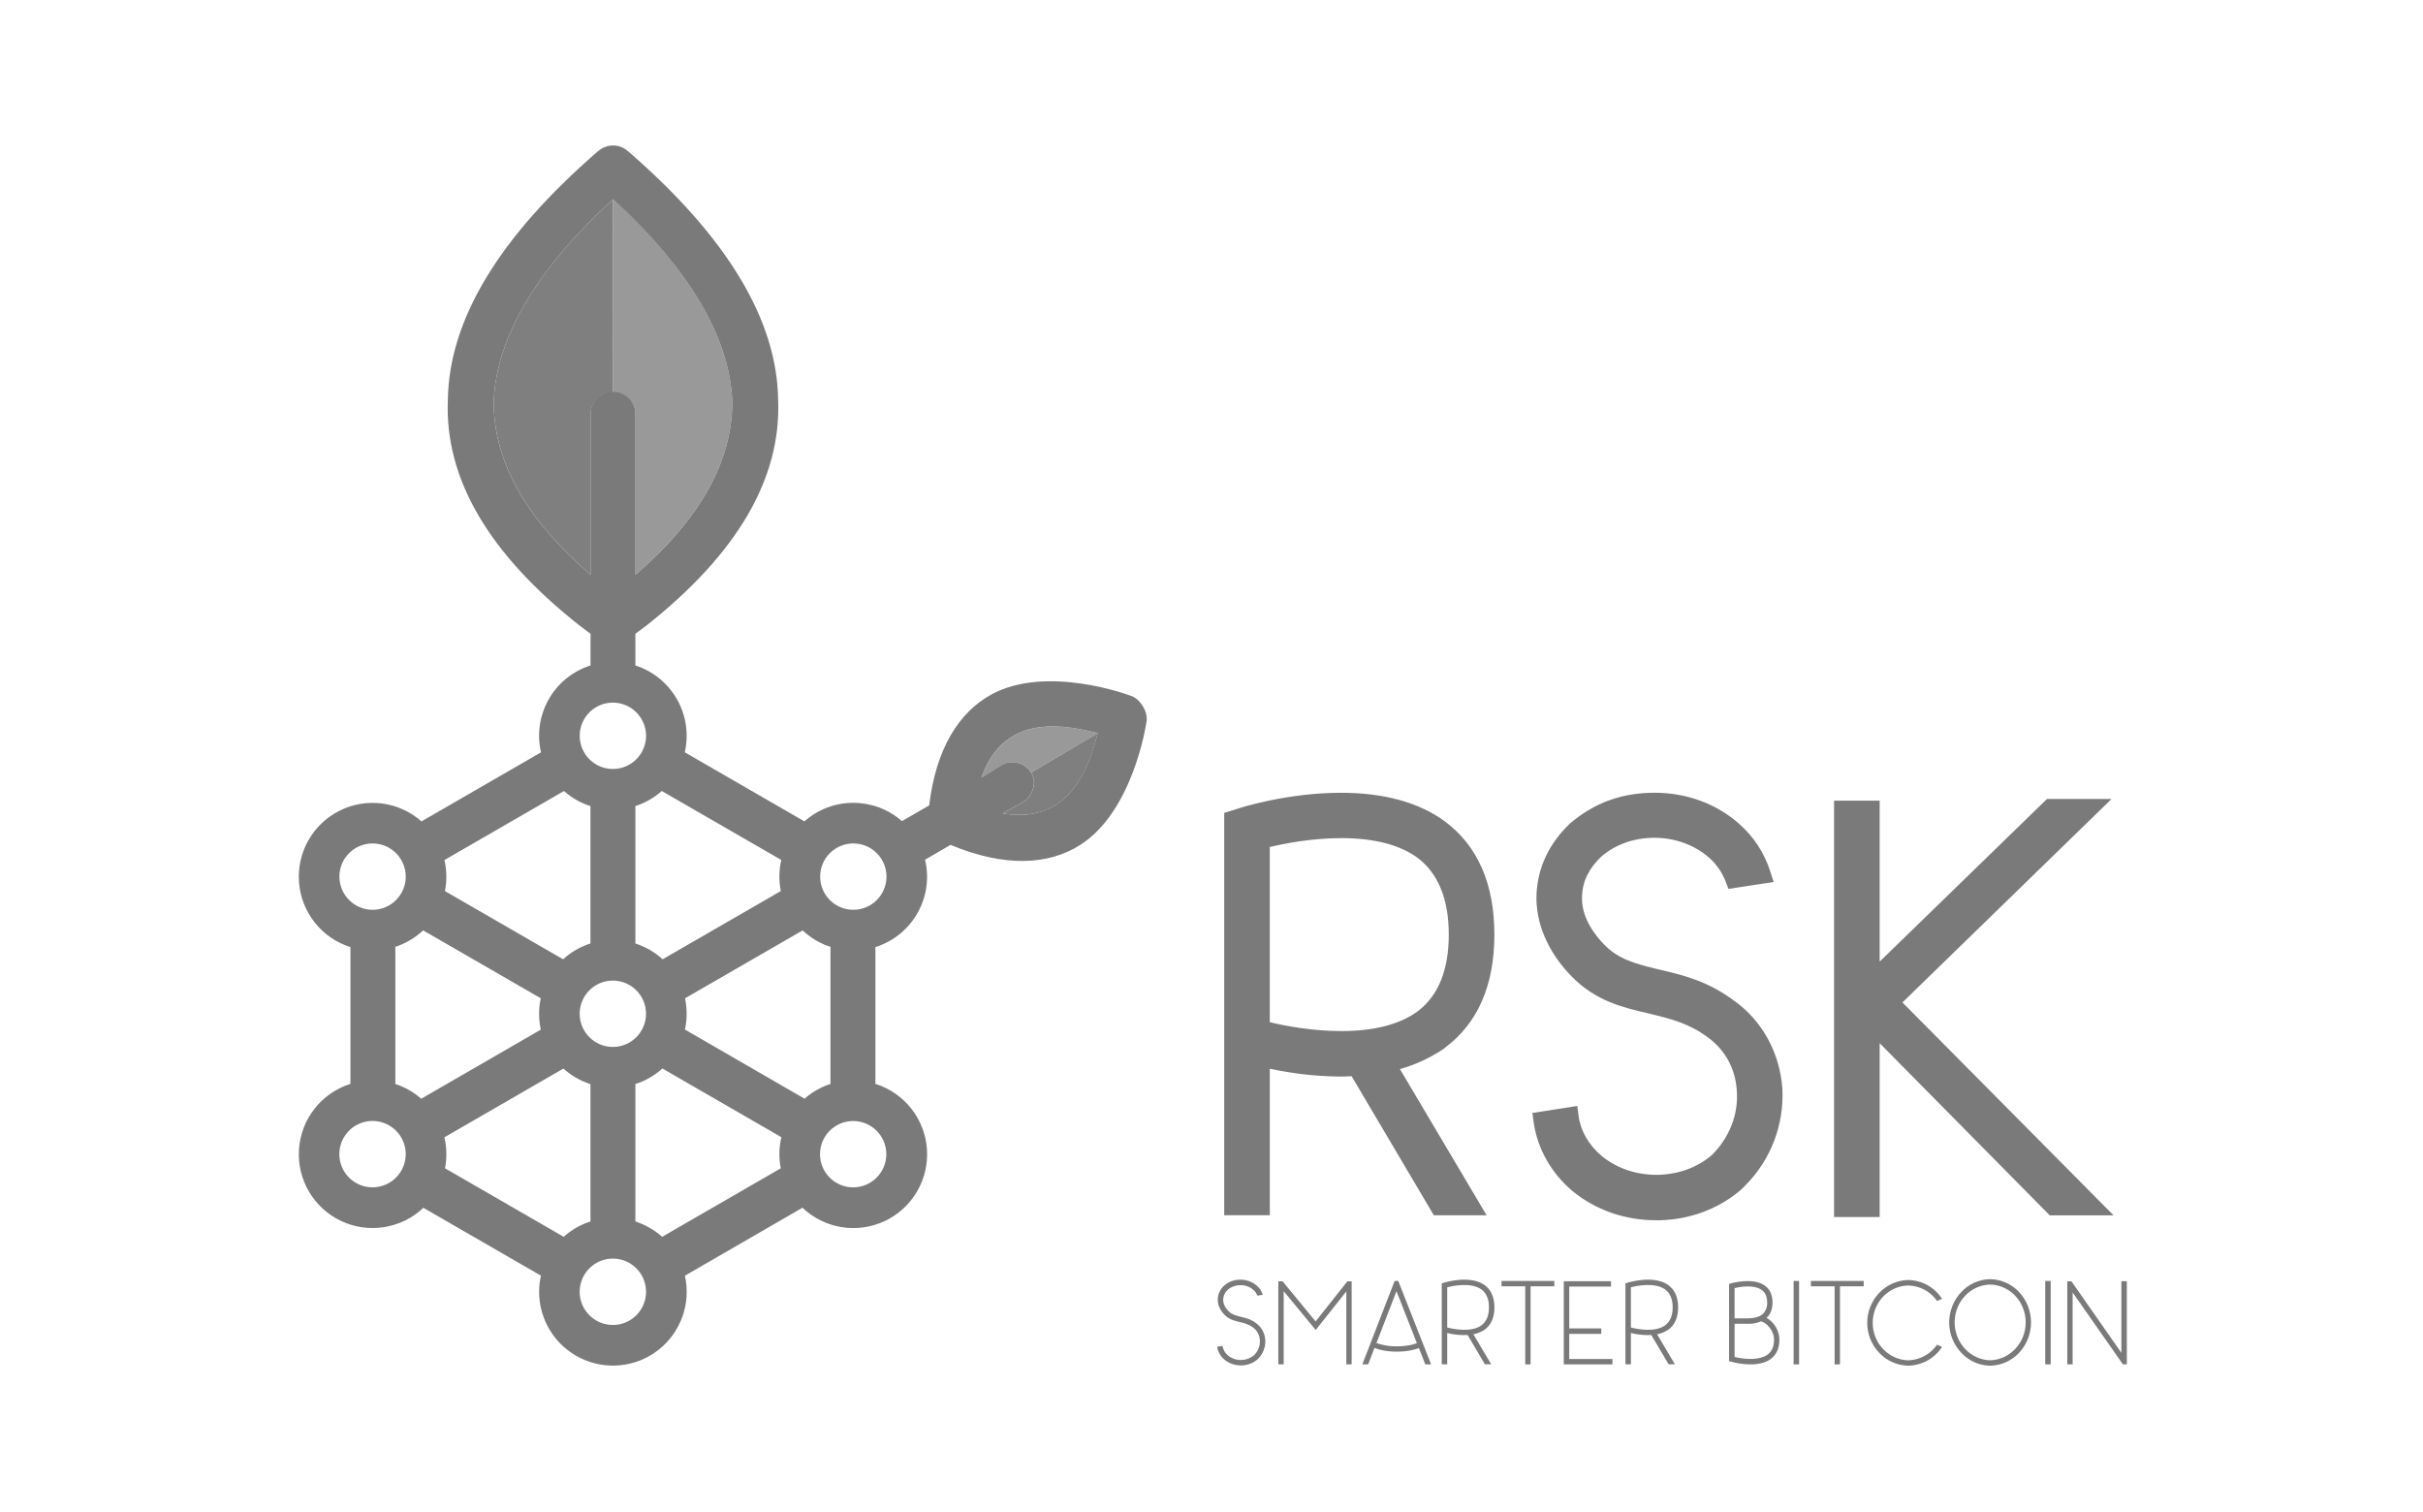
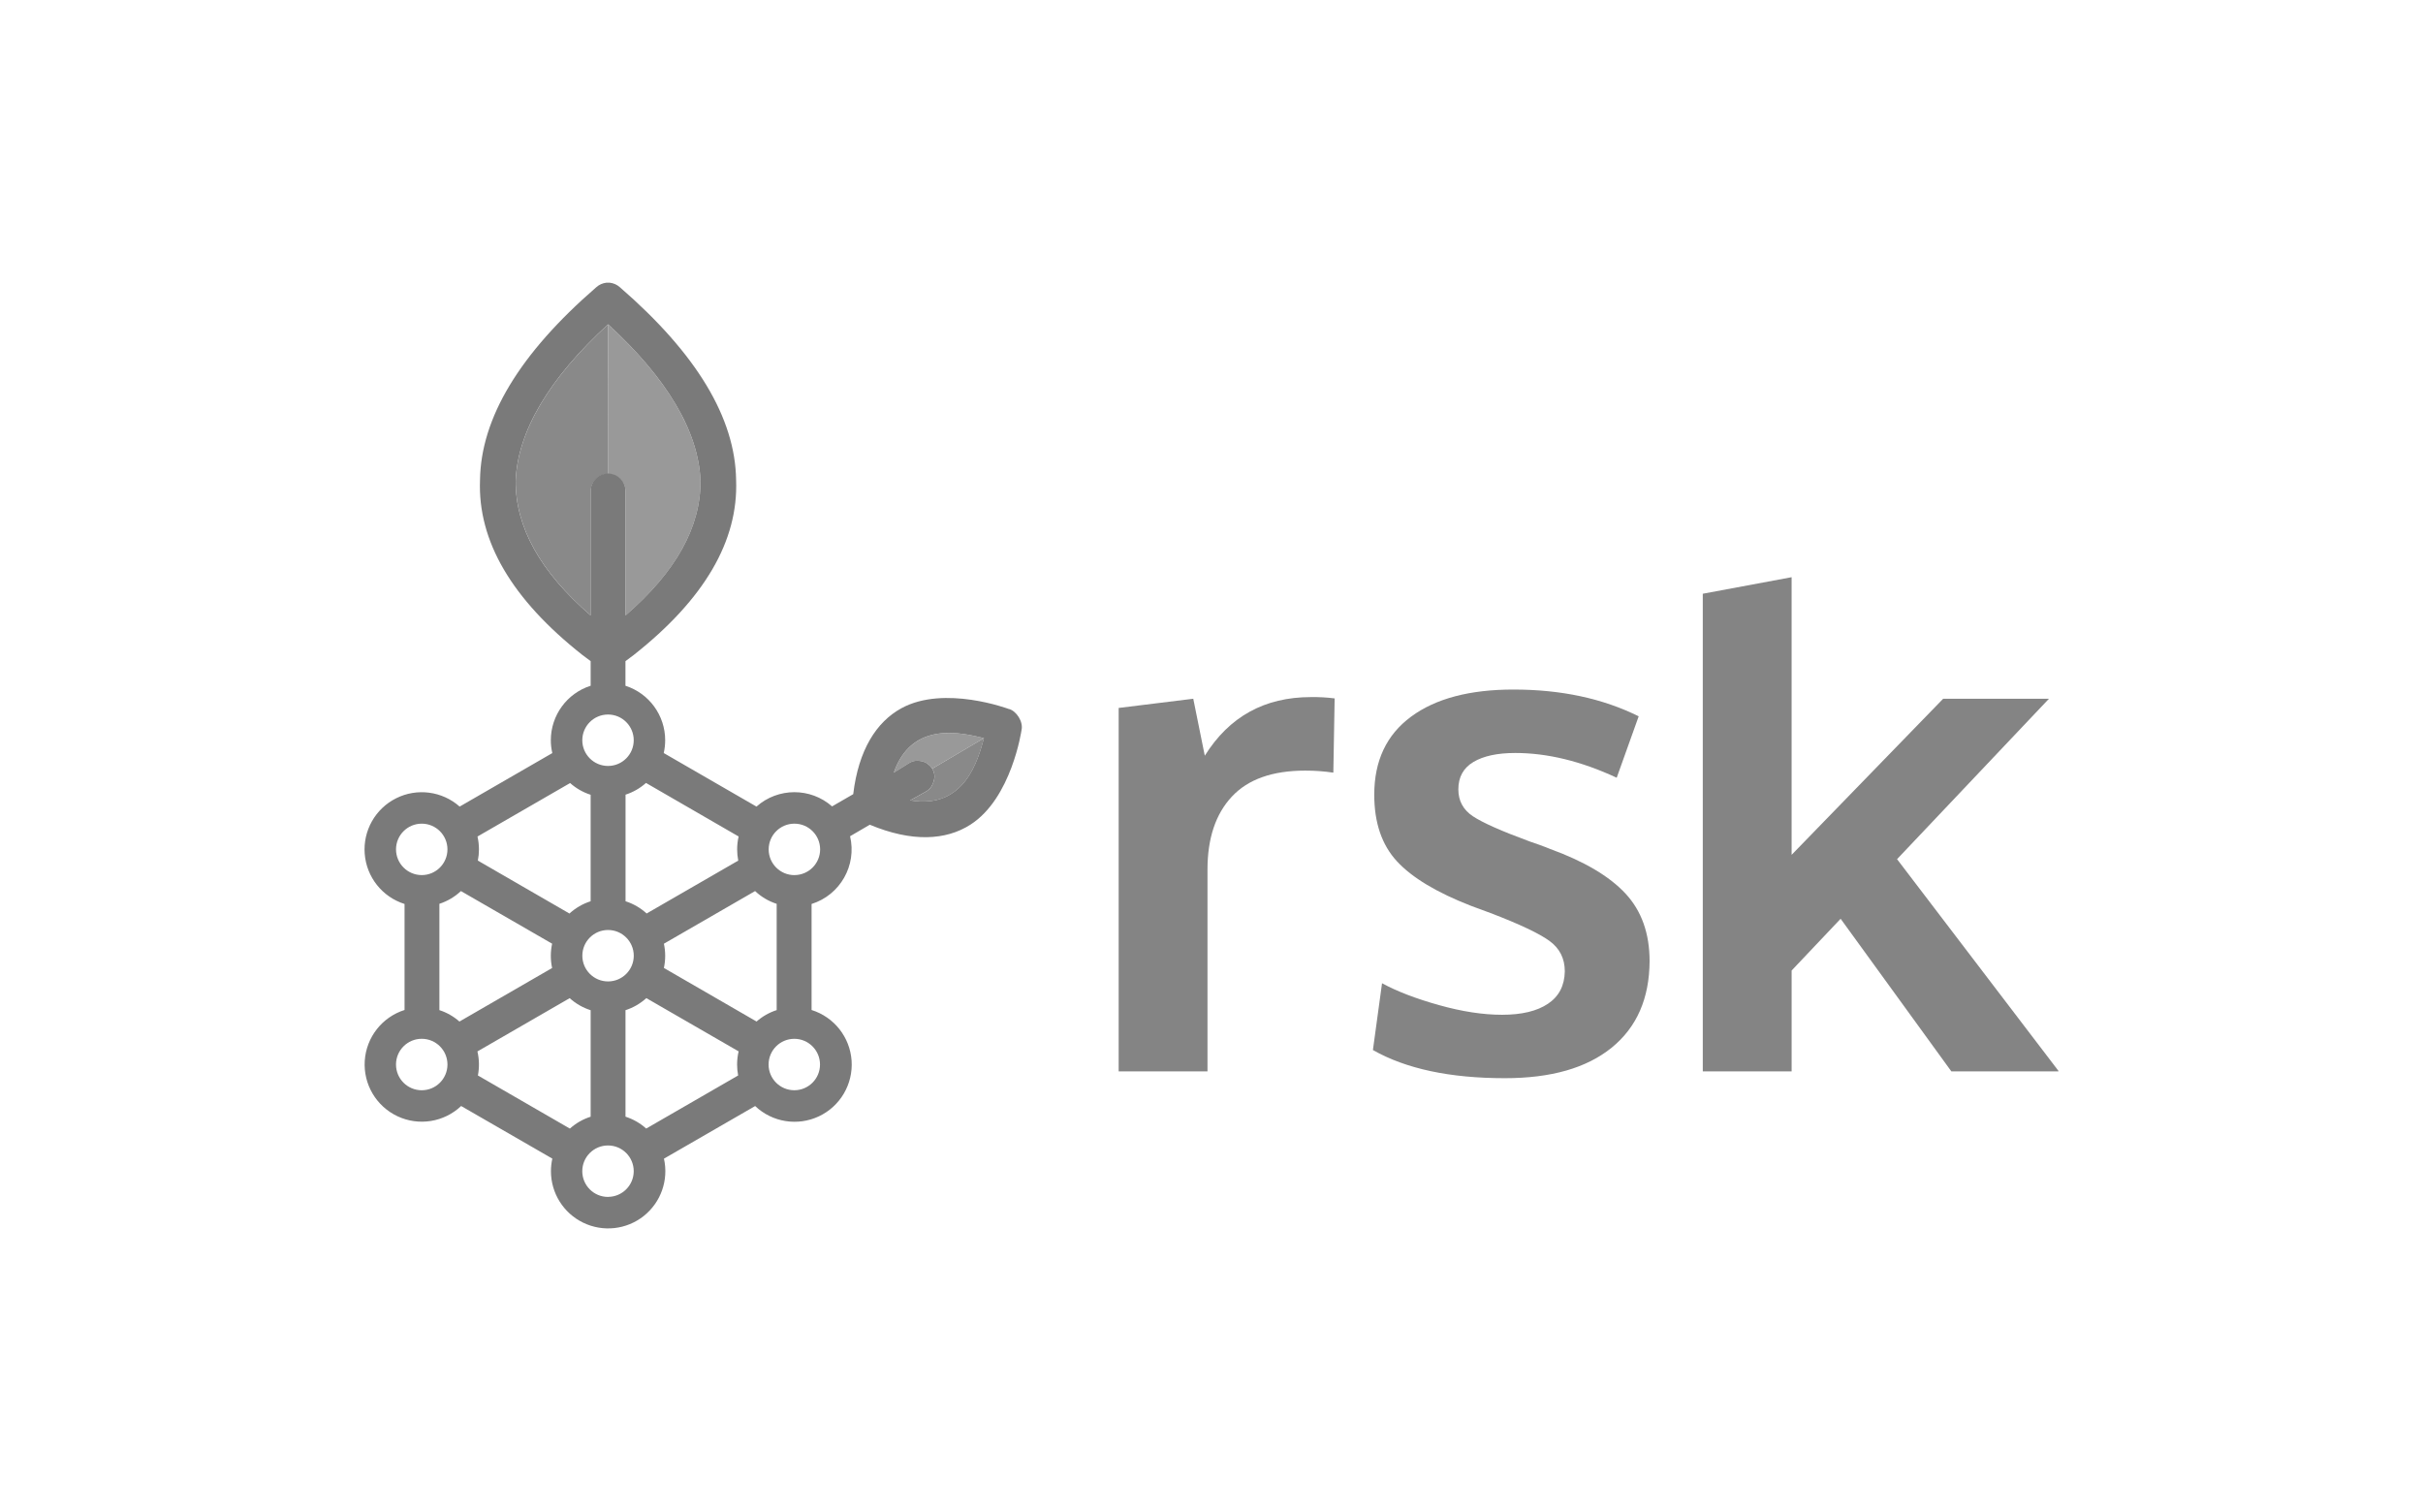
<svg xmlns="http://www.w3.org/2000/svg" id="Layer_1" data-name="Layer 1" viewBox="0 0 1860 1160">
  <defs>
-     <style>.cls-1{fill:none;}.cls-2{clip-path:url(#clip-path);}.cls-3{fill:#999;}.cls-4{fill:#7f7f7f;}.cls-5{fill:#7a7a7a;}</style>
+     <style>.cls-1{fill:none;}.cls-2{clip-path:url(#clip-path);}.cls-3{fill:#999;}.cls-4{fill:#898989;}.cls-5{fill:#7a7a7a;}.cls-6{fill:#848484;}</style>
    <clipPath id="clip-path">
-       <rect class="cls-1" x="229.35" y="111.69" width="1403.31" height="936.61" />
+       <rect class="cls-1" x="279.85" y="217" width="1300.3" height="726" />
    </clipPath>
  </defs>
  <g id="RSK">
    <g class="cls-2">
      <g class="cls-2">
-         <path class="cls-3" d="M470.54,152.94h.06c58.19,53.38,89.57,105.81,91.52,155q.36,68.72-74.3,133.23V318.39a17.26,17.26,0,0,0-17.26-17.26Z" />
-         <path class="cls-4" d="M470.56,301.13a17.26,17.26,0,0,0-17.25,17.26V441.21Q378.67,376.7,379,308c2-49.23,33.31-101.66,91.53-155Z" />
-         <path class="cls-3" d="M791.56,593a16.23,16.23,0,0,0-10.18-7.27c-5.45-1.15-9-.55-13.13,2l-14.74,9.21c18.14-52.27,68.47-39.1,89.27-34.18Z" />
-         <path class="cls-4" d="M842.78,562.74c-5.75,20.59-18.55,71-73.07,61.64l15.19-8.47c4.27-2.41,6.4-5.22,8.12-10.53A14.65,14.65,0,0,0,791.56,593Z" />
-         <path class="cls-5" d="M867.48,533.9s-63.75-24.06-106.38-.83c-24.82,13.54-42.56,41.31-47.81,85.17l-20.94,12.07a56.55,56.55,0,0,0-74.79.16h-.12l-91.77-53a56.7,56.7,0,0,0-37.91-66.63V486.49l8.34-6.22h0q104.7-82.71,101.25-173.08-1.2-92.31-115.12-191a17.88,17.88,0,0,0-10-4.48h-3.32a17.83,17.83,0,0,0-10,4.48q-113.91,98.7-115.13,191Q340.17,397.57,445,480.27l8.3,6.2v24.36a56.58,56.58,0,0,0-38,66.69l-91.76,53A56.65,56.65,0,1,0,269,727v105a56.64,56.64,0,1,0,56,95.12l90.24,52.09a57.3,57.3,0,0,0-1.38,12.45,56.64,56.64,0,1,0,111.91-12.41L616,927.07A56.64,56.64,0,1,0,672,832V727a56.6,56.6,0,0,0,38.12-67.07l19.54-11.4c41.81,17.44,75.35,15.47,99.55.06C870.18,622.45,879.92,555,879.92,555c2.08-8.36-5-19.14-12.44-21.1M599.75,660.12a56.85,56.85,0,0,0-.37,23.88l-90.72,52.37a56.31,56.31,0,0,0-20.9-12.11V618.75A56.44,56.44,0,0,0,508,607.17ZM495.92,778.19a25.47,25.47,0,1,1-25.46-25.48,25.5,25.5,0,0,1,25.46,25.48M379,308c2-49.23,33.31-101.66,91.53-155h.06c58.2,53.38,89.57,105.81,91.52,155q.36,68.72-74.3,133.23V318.39a17.26,17.26,0,1,0-34.51,0V441.21Q378.61,376.7,379,308m91.51,231.35A25.47,25.47,0,1,1,445,564.8a25.49,25.49,0,0,1,25.47-25.47m-37.54,67.86a56.4,56.4,0,0,0,20.33,11.58V724.22a56.61,56.61,0,0,0-21,12.15L341.53,684a55.32,55.32,0,0,0,1.09-11.06,56.4,56.4,0,0,0-1.44-12.76Zm-172.4,65.73A25.47,25.47,0,1,1,286,698.38a25.5,25.5,0,0,1-25.46-25.46M286,911.42A25.48,25.48,0,1,1,311.45,886,25.49,25.49,0,0,1,286,911.42m37.34-68a56.51,56.51,0,0,0-19.86-11.32V726.79a56.61,56.61,0,0,0,21.32-12.62l90.3,52.11a56.84,56.84,0,0,0,.06,24.08Zm18.27,53.39a57.11,57.11,0,0,0-.47-23.8l91.37-52.77a56.18,56.18,0,0,0,20.76,11.94V937.62a56.45,56.45,0,0,0-20.56,11.77Zm128.87,120.27a25.48,25.48,0,1,1,25.46-25.46,25.5,25.5,0,0,1-25.46,25.46M599.34,896.83l-91.07,52.58a56.81,56.81,0,0,0-20.51-11.77V832.13a56.69,56.69,0,0,0,20.71-11.94l91.34,52.73a57.17,57.17,0,0,0-1.52,13,56.51,56.51,0,0,0,1.05,10.87M525.79,790.32a57,57,0,0,0,.06-24l90.3-52.13a56.28,56.28,0,0,0,21.37,12.64V832.05a56.64,56.64,0,0,0-19.91,11.32ZM680.39,886a25.46,25.46,0,1,1-25.46-25.49A25.48,25.48,0,0,1,680.39,886M655.05,698.38a25.47,25.47,0,1,1,25.47-25.46,25.51,25.51,0,0,1-25.47,25.46m114.6-74,15.19-8.48c4.27-2.41,6.4-5.21,8.12-10.52,3.16-9.68-4-18.1-11.64-19.68-5.45-1.15-9-.55-13.13,2l-14.74,9.21c18.13-52.27,68.47-39.09,89.27-34.17-5.74,20.58-18.55,71-73.07,61.63" />
-         <path class="cls-5" d="M965.76,1043l-.55.56a19.06,19.06,0,0,1-12.19,4.54h-.46a19.63,19.63,0,0,1-12.56-4.37,16.17,16.17,0,0,1-5.65-10l4.09-.63a11.93,11.93,0,0,0,4.28,7.46,15.77,15.77,0,0,0,19.94-.28,14.69,14.69,0,0,0,4.46-11.37,12.73,12.73,0,0,0-5.37-10c-3.46-2.55-6.82-3.28-10.1-4.11-3.93-.91-8-1.82-11.65-5.55-3.48-3.55-5.37-7.82-5.2-12.11a14.88,14.88,0,0,1,4.92-10.29,18.44,18.44,0,0,1,12.57-4.55A18.81,18.81,0,0,1,964.85,987a15.42,15.42,0,0,1,4.54,6.91l-4.18.64a11.39,11.39,0,0,0-3.09-4.47,15.26,15.26,0,0,0-19.4-.26,10.62,10.62,0,0,0-3.73,7.55c-.18,3.1,1.27,6.2,4,9s5.91,3.53,9.56,4.44,7.55,1.74,11.66,4.84a17.44,17.44,0,0,1,7.09,13,18.84,18.84,0,0,1-5.55,14.38" />
-         <polygon class="cls-5" points="1037.59 983.57 1037.59 1047.32 1033.5 1047.32 1033.5 991.31 1009.99 1020.91 985.41 991.13 985.41 1047.32 981.31 1047.32 981.31 983.57 984.58 983.57 1009.91 1014.35 1034.31 983.57 1037.59 983.57" />
-         <path class="cls-5" d="M1073.37,983.29l25.2,64h-4.44l-4.92-12.49c-3.28,1.29-8.83,2.75-17,2.75s-14-1.56-17.13-2.83l-4.82,12.57h-4.46l24.77-64Zm14.28,47.73L1072,991.14l-15.37,39.78c.54.18,1.17.45,1.9.63a43.85,43.85,0,0,0,13.67,1.92c7.65,0,12.74-1.36,15.47-2.45" />
-         <path class="cls-5" d="M1131.07,1024.28l13.65,23h-4.82l-13.3-22.5a53.44,53.44,0,0,1-15.66-1.54v24h-4.19V985.13l1.46-.45c.83-.28,20.41-6.31,31.61,1.89,4.9,3.66,7.37,9.39,7.37,17s-2.47,13.39-7.37,17a23.58,23.58,0,0,1-8.75,3.65m6.28-7c3.73-2.82,5.65-7.39,5.65-13.67s-1.92-10.83-5.65-13.65c-7.92-5.83-21.95-2.92-26.41-1.74V1019c4.46,1.18,18.49,4.11,26.41-1.72" />
-         <polygon class="cls-5" points="1193.16 987.4 1174.95 987.4 1174.95 1047.32 1170.86 1047.32 1170.86 987.4 1152.64 987.4 1152.64 983.29 1193.16 983.29 1193.16 987.4" />
-         <polygon class="cls-5" points="1237.77 1043.21 1237.77 1047.32 1200.43 1047.32 1200.43 983.49 1236.68 983.49 1236.68 987.58 1204.62 987.58 1204.62 1019.72 1229.21 1019.72 1229.21 1023.91 1204.62 1023.91 1204.62 1043.21 1237.77 1043.21" />
-         <path class="cls-5" d="M1272.08,1024.28l13.65,23h-4.82l-13.29-22.5a53.52,53.52,0,0,1-15.67-1.54v24h-4.19V985.13l1.46-.45c.82-.28,20.39-6.31,31.6,1.89,4.91,3.66,7.38,9.39,7.38,17s-2.47,13.39-7.38,17a23.39,23.39,0,0,1-8.74,3.65m6.28-7c3.74-2.82,5.66-7.39,5.66-13.67s-1.92-10.83-5.66-13.65c-7.92-5.83-21.94-2.92-26.41-1.74V1019c4.47,1.18,18.49,4.11,26.41-1.72" />
-         <path class="cls-5" d="M1361.3,1016a19.35,19.35,0,0,1,4.64,12.28c0,6.56-2.19,11.48-6.46,14.76s-10.29,4.29-15.77,4.29a57.4,57.4,0,0,1-14.93-2.1l-1.46-.37V985.58l1.46-.45c.73-.2,17.21-4.84,26.24,1.9,3.73,2.82,5.64,7.11,5.64,12.76,0,4.82-1.38,8.65-4.2,11.46-.08.1-.26.19-.36.37a19.59,19.59,0,0,1,5.2,4.37m-29.77-4h9.81c5.57,0,9.66-1.19,12.21-3.64a12,12,0,0,0,3-8.55c0-4.39-1.37-7.47-4-9.49-3.81-2.82-9.63-3-13.92-2.72a51.33,51.33,0,0,0-7.09,1.18Zm30.3,16.29a15.08,15.08,0,0,0-3.73-9.56,13.71,13.71,0,0,0-6.09-4.44,25.56,25.56,0,0,1-10.47,1.89h-10v25.51a69.62,69.62,0,0,0,8.83,1.36c9.18.63,14.1-1.46,16.57-3.28,3.26-2.45,4.9-6.18,4.9-11.48" />
-         <rect class="cls-5" x="1376.85" y="983.29" width="4.19" height="64.03" />
-         <polygon class="cls-5" points="1430.66 987.4 1412.44 987.4 1412.44 1047.32 1408.35 1047.32 1408.35 987.4 1390.14 987.4 1390.14 983.29 1430.66 983.29 1430.66 987.4" />
-         <path class="cls-5" d="M1490.83,1033.92a27.19,27.19,0,0,1-3.81,4.75,31.44,31.44,0,0,1-21.5,9.64h-1.18a31.57,31.57,0,0,1-21.57-9.64,33.42,33.42,0,0,1,0-46.45,31.55,31.55,0,0,1,21.57-9.66h1.18a31.42,31.42,0,0,1,21.5,9.66,27.12,27.12,0,0,1,3.81,4.74l-3.81,1.72a27.74,27.74,0,0,0-22.13-11.91c-15.13.26-27.32,13-27.32,28.67s12.19,28.42,27.32,28.78a28.11,28.11,0,0,0,22.13-12Z" />
-         <path class="cls-5" d="M1528.32,1048.31h-1.18a30.86,30.86,0,0,1-21.47-9.74,34,34,0,0,1,0-46.9,30.86,30.86,0,0,1,21.47-9.74h1.18a31.22,31.22,0,0,1,21.5,9.74,34.27,34.27,0,0,1,0,46.9,31.22,31.22,0,0,1-21.5,9.74m-.63-62.27c-15.11.35-27.22,13.29-27.22,29s12.11,28.78,27.22,29.14c15.12-.36,27.33-13.3,27.33-29.14s-12.21-28.69-27.33-29" />
-         <rect class="cls-5" x="1570.01" y="983.29" width="4.19" height="64.03" />
-         <polygon class="cls-5" points="1632.65 983.49 1632.65 1047.32 1629.65 1047.32 1591.05 992.12 1591.05 1047.32 1586.94 1047.32 1586.94 983.57 1590.14 983.57 1628.47 1038.49 1628.47 983.49 1632.65 983.49" />
-         <polygon class="cls-5" points="1460.39 769.5 1620.94 613.28 1571.39 613.28 1442.92 738.15 1442.92 614.58 1407.9 614.58 1407.9 934.2 1442.92 934.2 1442.92 800.77 1573.47 932.92 1622.44 932.92 1460.39 769.5" />
-         <path class="cls-5" d="M1109,804.41c25.31-18.73,38.15-48,38.15-87s-12.84-68.24-38.17-87c-19.85-14.51-46.64-21.86-79.63-21.86-41.29,0-77.2,11.57-77.42,11.65L939.76,624V932.84h35V820.37a265.58,265.58,0,0,0,53.49,6c3.17,0,6.29-.08,9.33-.24l63.1,106.76h40.51l-66.55-112.23a117,117,0,0,0,34.2-16Zm3.14-87c0,27.1-8,46.9-23.78,58.83-13.75,10.11-33.53,15.23-58.75,15.23-22.34,0-43.23-4-54.88-6.82V650.18c11.65-2.77,32.54-6.82,54.88-6.82,25.22,0,45,5.12,58.67,15.18,15.82,12,23.86,31.78,23.86,58.89" />
-         <path class="cls-5" d="M1331.53,768.44c-20.65-15.59-40.46-20.17-58-24.21l-1.77-.43c-16.34-4.07-29.24-7.27-40.35-18.75-11.81-12.2-17.68-25.07-16.94-37.39.35-11.26,5.47-21.54,15.21-30.56,10.74-9,25-14,40.18-14,15.94,0,30.9,5.43,42.14,15.31a46.3,46.3,0,0,1,12.68,18.29l2.19,5.63,34.65-5.29-2.7-8.42A81.3,81.3,0,0,0,1335,632.36c-17.32-15.37-40.34-23.84-64.8-23.84-25,0-46.18,7.62-64.65,23.31l-.3.26c-15.86,14.95-24.77,33.64-25.76,54.12-.93,22,8.59,44.49,26.85,63.2,18.61,19.09,39.7,24,58.31,28.31l3.52.85c14.58,3.61,28.35,7,42.67,17.6,13.73,9.9,21.69,24.77,22.46,42,1.13,17.4-5.75,34.93-18.86,48.16-11.42,10-26.65,15.49-43,15.49-15.67,0-30.58-5.15-41.9-14.46-10-8.44-16.28-19.36-17.74-30.74l-1-7.66-34.49,5.37,1.05,7.37c2.86,20,13.31,38.56,29.53,52.41,18,14.78,40.36,22.58,64.58,22.58h2.31c23.51-.46,45.83-8.83,62.84-23.57l3-3a98.07,98.07,0,0,0,28.61-74.32c-1.92-27.48-15.37-52.09-36.76-67.44" />
+         <path class="cls-3" d="M466.81,249h0c45.11,41.38,69.43,82,70.95,120.18q.27,53.27-57.59,103.27v-95.2a13.4,13.4,0,0,0-13.39-13.39Z" />
+         <path class="cls-4" d="M466.82,363.83a13.39,13.39,0,0,0-13.37,13.39v95.2q-57.85-50-57.59-103.27c1.52-38.16,25.82-78.8,70.95-120.18Z" />
+         <path class="cls-3" d="M715.64,590.05a12.51,12.51,0,0,0-7.89-5.63c-4.22-.89-7-.43-10.18,1.56l-11.42,7.14c14.06-40.52,53.07-30.31,69.2-26.5Z" />
+         <path class="cls-4" d="M755.35,566.62c-4.46,16-14.38,55-56.64,47.78l11.77-6.57c3.31-1.87,5-4,6.29-8.16a11.32,11.32,0,0,0-1.13-9.62Z" />
+         <path class="cls-5" d="M774.49,544.27s-49.42-18.65-82.46-.65c-19.23,10.49-33,32-37.06,66L638.74,619a43.84,43.84,0,0,0-58,.12h-.1l-71.12-41.07a44.8,44.8,0,0,0,1.1-9.83,43.93,43.93,0,0,0-30.49-41.82V507.52l6.46-4.83h0q81.15-64.11,78.48-134.15-.92-71.55-89.23-148.06a13.87,13.87,0,0,0-7.78-3.48h-2.57a13.79,13.79,0,0,0-7.76,3.48q-88.3,76.5-89.25,148.06-2.73,70.05,78.5,134.15l6.43,4.81v18.88a43.94,43.94,0,0,0-30.57,41.84,43.39,43.39,0,0,0,1.14,9.86l-71.13,41.07a43.91,43.91,0,1,0-42.3,74.76v81.37A43.9,43.9,0,1,0,354,849l70,40.38a44.45,44.45,0,0,0-1.07,9.65,43.91,43.91,0,1,0,86.75-9.62l70-40.39A43.9,43.9,0,1,0,623,775.29V693.91a43.9,43.9,0,0,0,29.55-52l15.15-8.84c32.4,13.52,58.4,12,77.16,0,31.73-20.23,39.28-72.51,39.28-72.51,1.6-6.48-3.91-14.84-9.65-16.35M567,642.1a43.85,43.85,0,0,0-1.13,9.92,44.39,44.39,0,0,0,.84,8.6l-70.32,40.59a43.83,43.83,0,0,0-16.2-9.39V610a43.84,43.84,0,0,0,15.71-9Zm-80.49,91.53a19.74,19.74,0,1,1-19.73-19.75,19.77,19.77,0,0,1,19.73,19.75M395.82,369.15c1.51-38.16,25.81-78.8,70.94-120.18h.05c45.11,41.38,69.43,82,70.94,120.18q.29,53.27-57.59,103.27v-95.2a13.38,13.38,0,1,0-26.75,0v95.2q-57.87-50-57.59-103.27m70.93,179.33A19.74,19.74,0,1,1,447,568.22a19.75,19.75,0,0,1,19.74-19.74m-29.1,52.6a43.73,43.73,0,0,0,15.76,9v81.74a43.79,43.79,0,0,0-16.26,9.42L366.81,660.6a42.61,42.61,0,0,0,.85-8.58,44.16,44.16,0,0,0-1.12-9.89ZM304,652a19.74,19.74,0,1,1,19.74,19.74A19.78,19.78,0,0,1,304,652M323.75,836.9a19.75,19.75,0,1,1,19.74-19.74,19.76,19.76,0,0,1-19.74,19.74m28.94-52.74a43.63,43.63,0,0,0-15.39-8.77V693.78A44,44,0,0,0,353.83,684l70,40.39a45.32,45.32,0,0,0-1,9.24,44.52,44.52,0,0,0,1,9.43Zm14.17,41.39a44.09,44.09,0,0,0-.37-18.45l70.82-40.9a43.77,43.77,0,0,0,16.1,9.25V857.2a43.73,43.73,0,0,0-15.94,9.13Zm99.89,93.23A19.75,19.75,0,1,1,486.48,899a19.77,19.77,0,0,1-19.73,19.74m99.9-93.2-70.59,40.76a44,44,0,0,0-15.9-9.12V775.43a43.92,43.92,0,0,0,16-9.25L567,807.05a44.33,44.33,0,0,0-1.17,10.11,43.24,43.24,0,0,0,.81,8.42m-57-82.55a44.28,44.28,0,0,0,0-18.62l70-40.41a43.58,43.58,0,0,0,16.57,9.8v81.57a43.89,43.89,0,0,0-15.44,8.77Zm119.84,74.13a19.74,19.74,0,1,1-19.74-19.75,19.76,19.76,0,0,1,19.74,19.75m-19.65-145.4A19.75,19.75,0,1,1,629.57,652a19.76,19.76,0,0,1-19.74,19.74m88.83-57.36,11.78-6.57c3.3-1.87,5-4,6.29-8.16,2.45-7.5-3.1-14-9-15.25-4.23-.89-7-.43-10.18,1.56l-11.43,7.13c14.06-40.51,53.08-30.3,69.2-26.48-4.45,16-14.38,55-56.64,47.77" />
+         <path class="cls-6" d="M858.73,822.43v-279L916,536.37l8.85,43.73q28.11-45,81.46-45a129.53,129.53,0,0,1,18.22,1l-1,57a144.19,144.19,0,0,0-21.6-1.56q-37.74,0-56.35,20T926.92,667.3V822.43Z" />
+         <path class="cls-6" d="M1155.16,827.63q-63.26,0-101.25-21.61l7-51.27q17.19,9.36,43.73,16.79t48.42,7.42q22.65,0,35.26-8.47t12.89-24.85q0-14.85-11.84-23.43t-45.17-21.34q-11.45-4.17-14.83-5.47-39.56-15.36-57-34.23T1054.94,610q0-39,28.25-59.87t78.73-20.82q54.66,0,96,20.55L1241.05,597q-40.87-19-77.83-19-20.57,0-32.15,6.9t-11.58,21q0,13.27,11.2,20.7t43.73,19.38q1,.27,6.77,2.35t8.85,3.38q39.3,14.33,57.78,34.23t18.48,51.92q-.25,42.95-29.15,66.38T1155.16,827.63Z" />
+         <polygon class="cls-6" points="1456.26 659.51 1572.89 536.35 1491.67 536.35 1375.32 656.19 1375.32 443.07 1307.12 455.77 1307.14 822.41 1375.32 822.41 1375.33 822.41 1375.33 744.99 1412.95 705.26 1497.93 822.4 1580.44 822.4 1456.26 659.51" />
      </g>
    </g>
  </g>
</svg>
